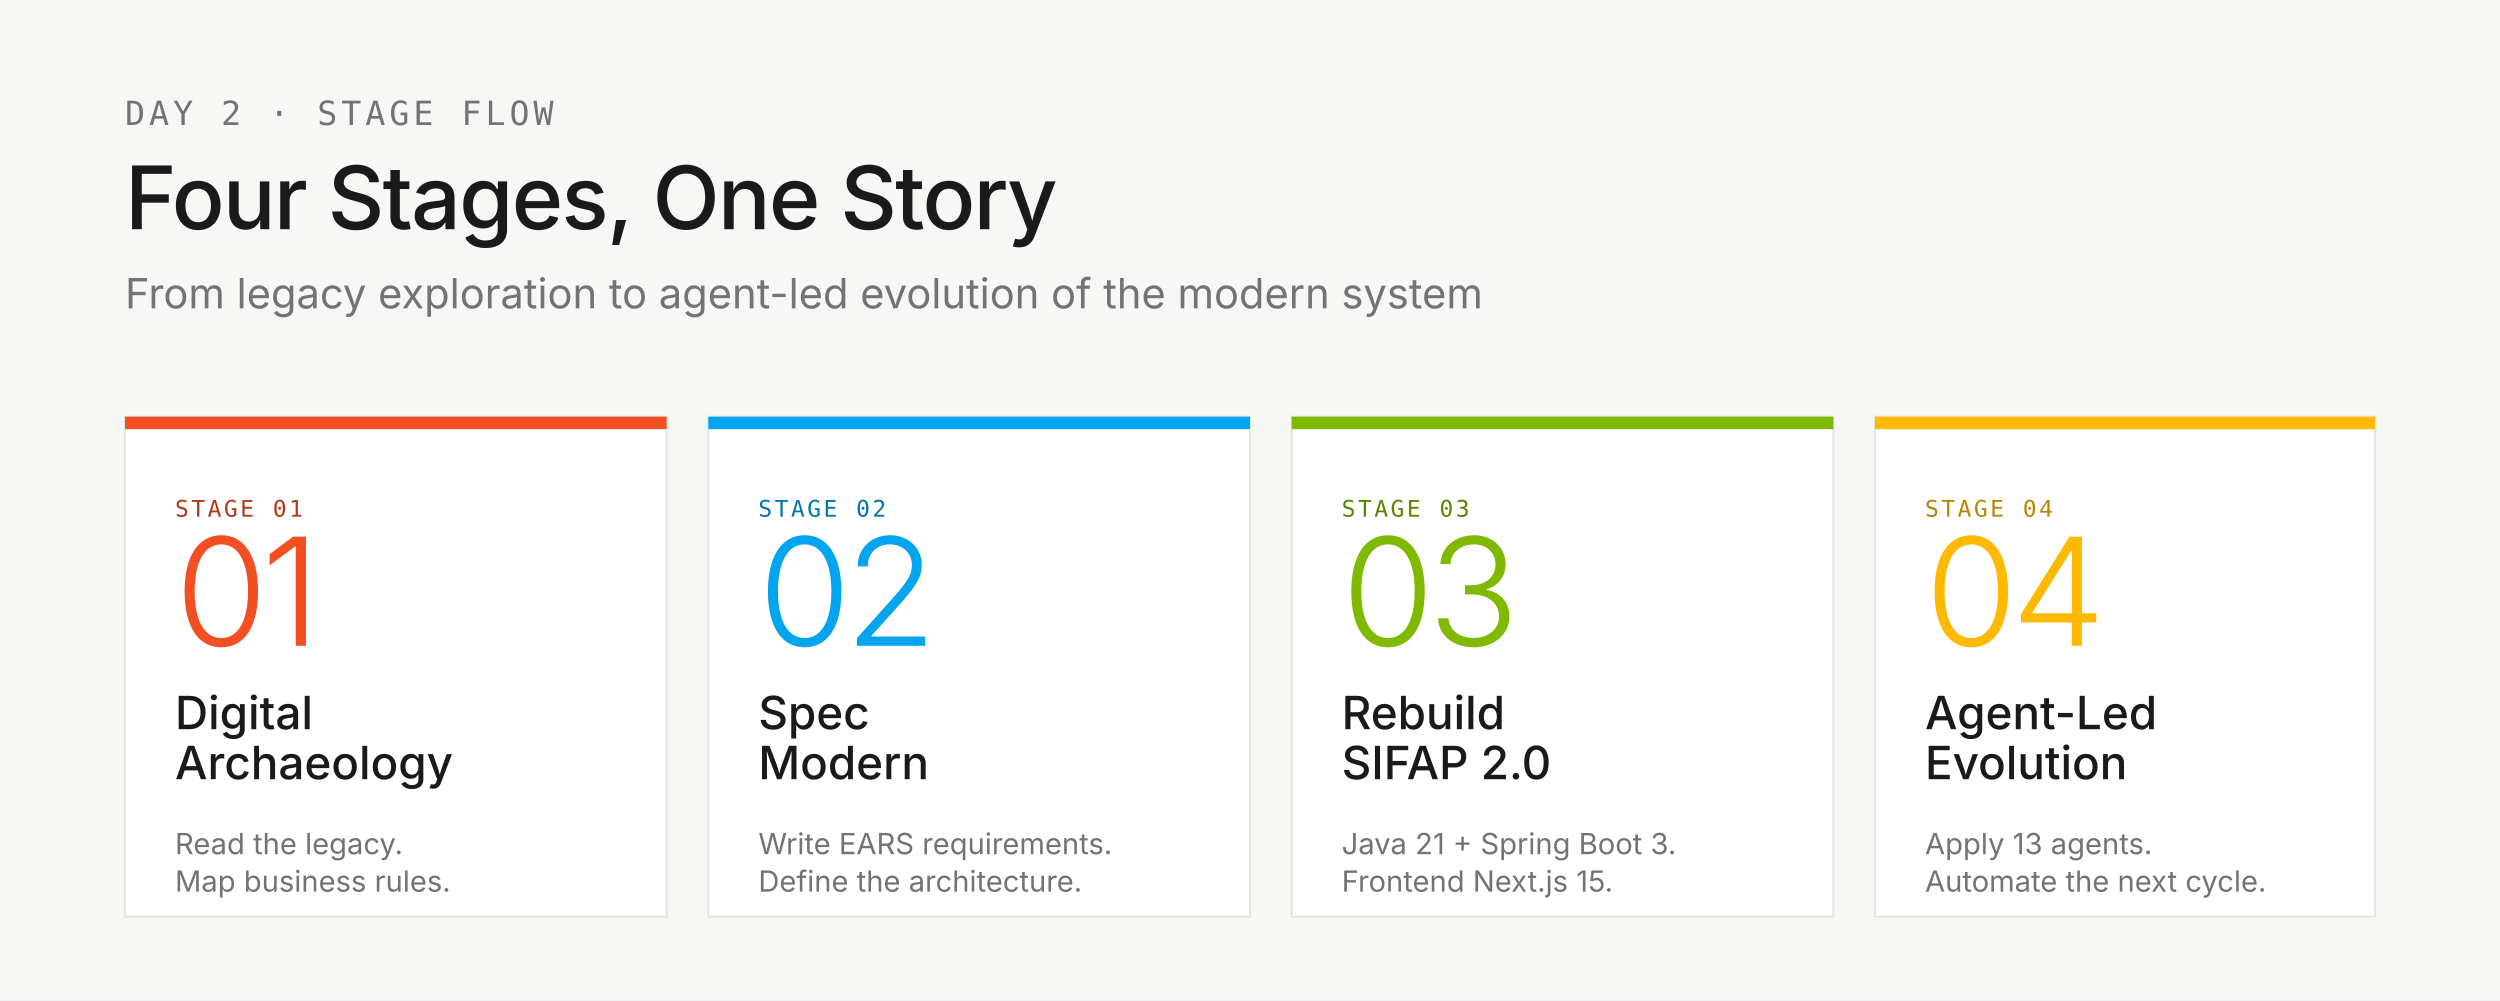
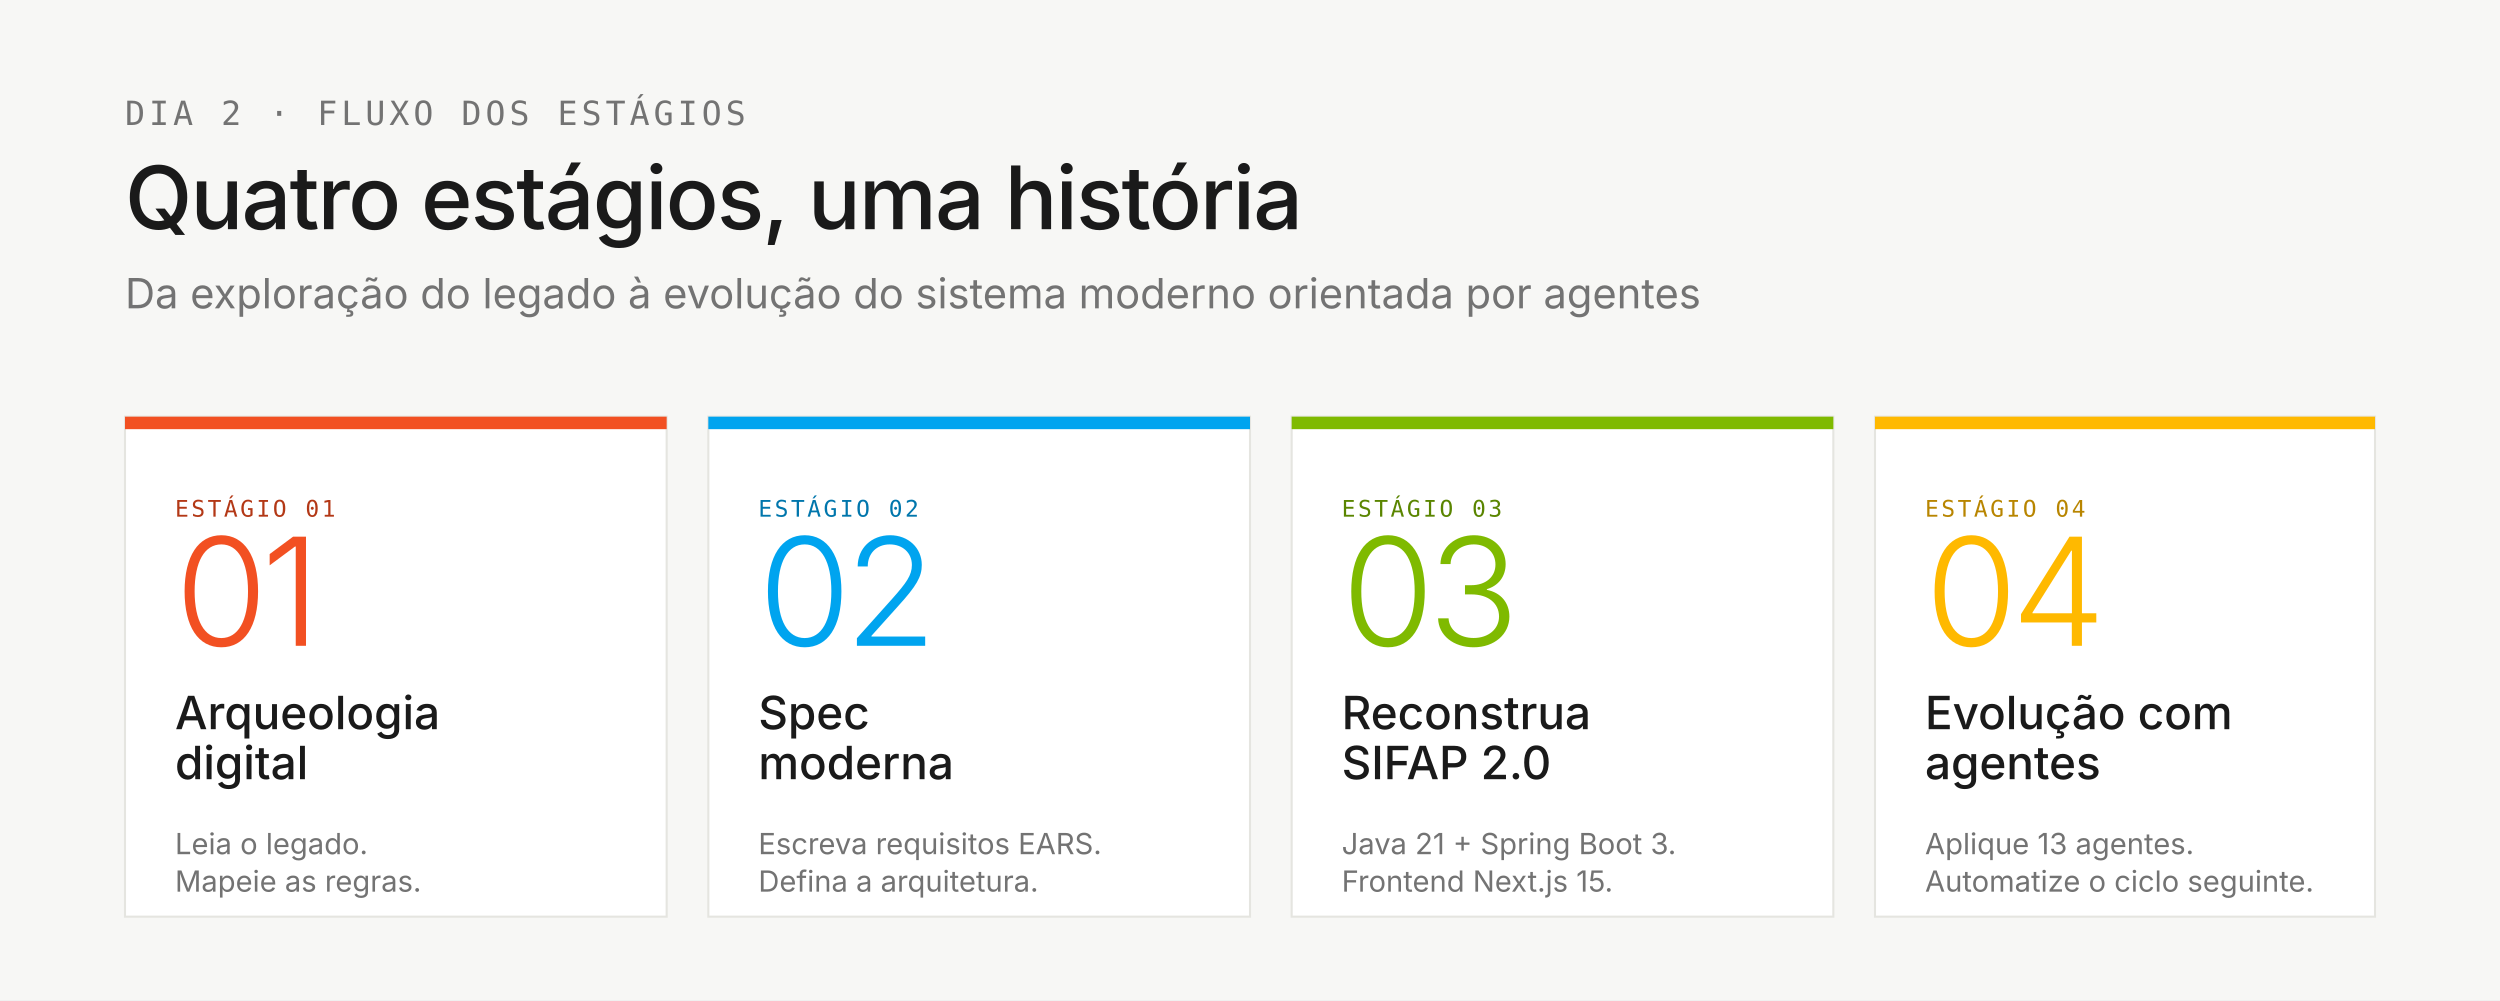
<svg xmlns="http://www.w3.org/2000/svg" viewBox="0 0 1200 480" font-family="Inter, system-ui, sans-serif">
  <rect width="1200" height="480" fill="#F7F7F5" />
-   <text x="60" y="60" fill="#737373" font-family="JetBrains Mono, monospace" font-size="16" font-weight="500" letter-spacing="1.9">DAY 2 · STAGE FLOW</text>
-   <text x="60" y="110" fill="#1A1A1A" font-size="42" font-weight="500" letter-spacing="-0.8">Four Stages, One Story</text>
-   <text x="60" y="148" fill="#737373" font-size="20">From legacy exploration to agent-led evolution of the modern system</text>
+   <text x="60" y="60" fill="#737373" font-family="JetBrains Mono, monospace" font-size="16" font-weight="500" letter-spacing="1.9">DIA 2 · FLUXO DOS ESTÁGIOS</text>
+   <text x="60" y="110" fill="#1A1A1A" font-size="42" font-weight="500" letter-spacing="-0.8">Quatro estágios, uma história</text>
+   <text x="60" y="148" fill="#737373" font-size="20">Da exploração do legado à evolução do sistema moderno orientada por agentes</text>
  <g transform="translate(60, 200)">
    <rect width="260" height="240" fill="#FFFFFF" stroke="#E5E5E0" stroke-width="1" />
    <rect x="0" y="0" width="260" height="6" fill="#F25022" />
-     <text x="24" y="48" fill="#B33816" font-family="JetBrains Mono, monospace" font-size="11" font-weight="500" letter-spacing="1.2">STAGE 01</text>
+     <text x="24" y="48" fill="#B33816" font-family="JetBrains Mono, monospace" font-size="11" font-weight="500" letter-spacing="1.2">ESTÁGIO 01</text>
    <text x="24" y="110" fill="#F25022" font-size="72" font-weight="300" letter-spacing="-3">01</text>
-     <text x="24" y="150" fill="#1A1A1A" font-size="22" font-weight="500">Digital</text>
-     <text x="24" y="174" fill="#1A1A1A" font-size="22" font-weight="500">Archaeology</text>
-     <text x="24" y="210" fill="#737373" font-size="14">Read the legacy.</text>
-     <text x="24" y="228" fill="#737373" font-size="14">Map business rules.</text>
+     <text x="24" y="150" fill="#1A1A1A" font-size="22" font-weight="500">Arqueologia</text>
+     <text x="24" y="174" fill="#1A1A1A" font-size="22" font-weight="500">digital</text>
+     <text x="24" y="210" fill="#737373" font-size="14">Leia o legado.</text>
+     <text x="24" y="228" fill="#737373" font-size="14">Mapeie as regras.</text>
  </g>
  <g transform="translate(340, 200)">
    <rect width="260" height="240" fill="#FFFFFF" stroke="#E5E5E0" stroke-width="1" />
    <rect x="0" y="0" width="260" height="6" fill="#00A4EF" />
-     <text x="24" y="48" fill="#0076AC" font-family="JetBrains Mono, monospace" font-size="11" font-weight="500" letter-spacing="1.2">STAGE 02</text>
+     <text x="24" y="48" fill="#0076AC" font-family="JetBrains Mono, monospace" font-size="11" font-weight="500" letter-spacing="1.2">ESTÁGIO 02</text>
    <text x="24" y="110" fill="#00A4EF" font-size="72" font-weight="300" letter-spacing="-3">02</text>
    <text x="24" y="150" fill="#1A1A1A" font-size="22" font-weight="500">Spec</text>
-     <text x="24" y="174" fill="#1A1A1A" font-size="22" font-weight="500">Modern</text>
-     <text x="24" y="210" fill="#737373" font-size="14">Write EARS requirements.</text>
-     <text x="24" y="228" fill="#737373" font-size="14">Define the architecture.</text>
+     <text x="24" y="174" fill="#1A1A1A" font-size="22" font-weight="500">moderna</text>
+     <text x="24" y="210" fill="#737373" font-size="14">Escreva requisitos EARS.</text>
+     <text x="24" y="228" fill="#737373" font-size="14">Defina a arquitetura.</text>
  </g>
  <g transform="translate(620, 200)">
    <rect width="260" height="240" fill="#FFFFFF" stroke="#E5E5E0" stroke-width="1" />
    <rect x="0" y="0" width="260" height="6" fill="#7FBA00" />
-     <text x="24" y="48" fill="#5A8500" font-family="JetBrains Mono, monospace" font-size="11" font-weight="500" letter-spacing="1.2">STAGE 03</text>
+     <text x="24" y="48" fill="#5A8500" font-family="JetBrains Mono, monospace" font-size="11" font-weight="500" letter-spacing="1.2">ESTÁGIO 03</text>
    <text x="24" y="110" fill="#7FBA00" font-size="72" font-weight="300" letter-spacing="-3">03</text>
-     <text x="24" y="150" fill="#1A1A1A" font-size="22" font-weight="500">Rebuild</text>
+     <text x="24" y="150" fill="#1A1A1A" font-size="22" font-weight="500">Reconstrua</text>
    <text x="24" y="174" fill="#1A1A1A" font-size="22" font-weight="500">SIFAP 2.0</text>
    <text x="24" y="210" fill="#737373" font-size="14">Java 21 + Spring Boot 3.</text>
    <text x="24" y="228" fill="#737373" font-size="14">Frontend Next.js 15.</text>
  </g>
  <g transform="translate(900, 200)">
    <rect width="240" height="240" fill="#FFFFFF" stroke="#E5E5E0" stroke-width="1" />
    <rect x="0" y="0" width="240" height="6" fill="#FFB900" />
-     <text x="24" y="48" fill="#B88500" font-family="JetBrains Mono, monospace" font-size="11" font-weight="500" letter-spacing="1.2">STAGE 04</text>
+     <text x="24" y="48" fill="#B88500" font-family="JetBrains Mono, monospace" font-size="11" font-weight="500" letter-spacing="1.2">ESTÁGIO 04</text>
    <text x="24" y="110" fill="#FFB900" font-size="72" font-weight="300" letter-spacing="-3">04</text>
-     <text x="24" y="150" fill="#1A1A1A" font-size="22" font-weight="500">Agent-Led</text>
-     <text x="24" y="174" fill="#1A1A1A" font-size="22" font-weight="500">Evolution</text>
-     <text x="24" y="210" fill="#737373" font-size="14">Apply 13 agents.</text>
-     <text x="24" y="228" fill="#737373" font-size="14">Automate the next cycle.</text>
+     <text x="24" y="150" fill="#1A1A1A" font-size="22" font-weight="500">Evolução com</text>
+     <text x="24" y="174" fill="#1A1A1A" font-size="22" font-weight="500">agentes</text>
+     <text x="24" y="210" fill="#737373" font-size="14">Aplique 13 agentes.</text>
+     <text x="24" y="228" fill="#737373" font-size="14">Automatize o ciclo seguinte.</text>
  </g>
</svg>
